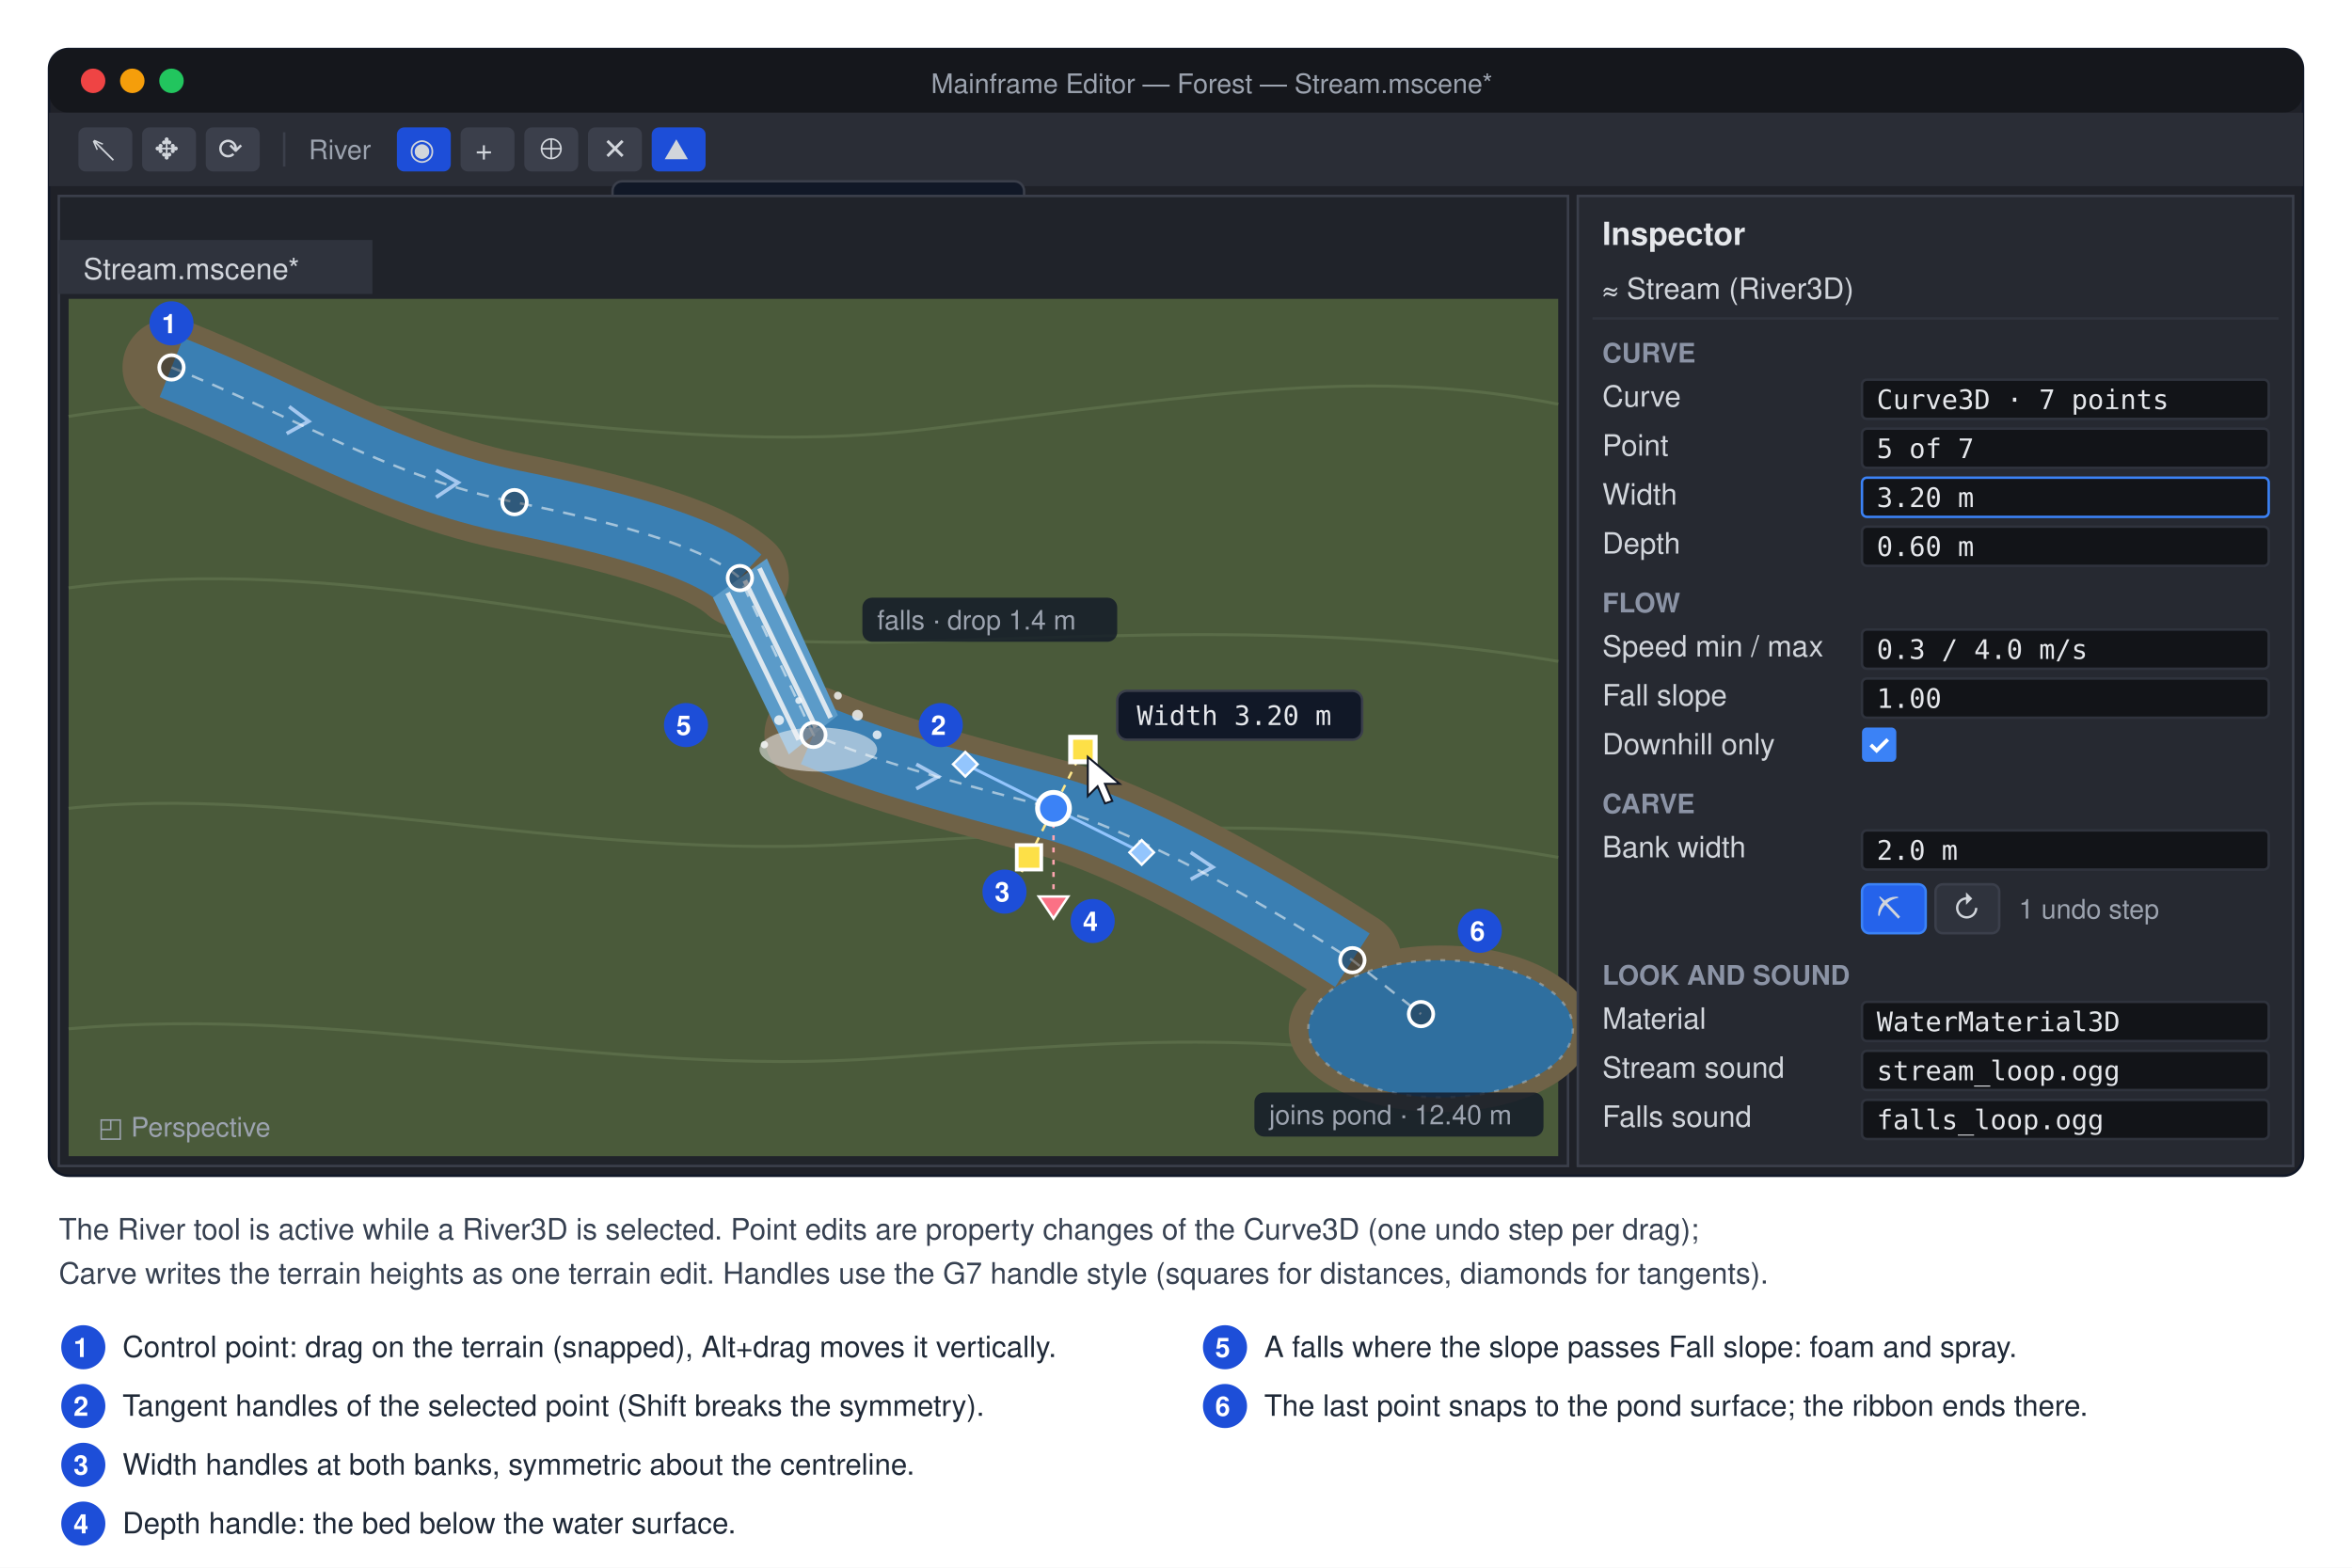
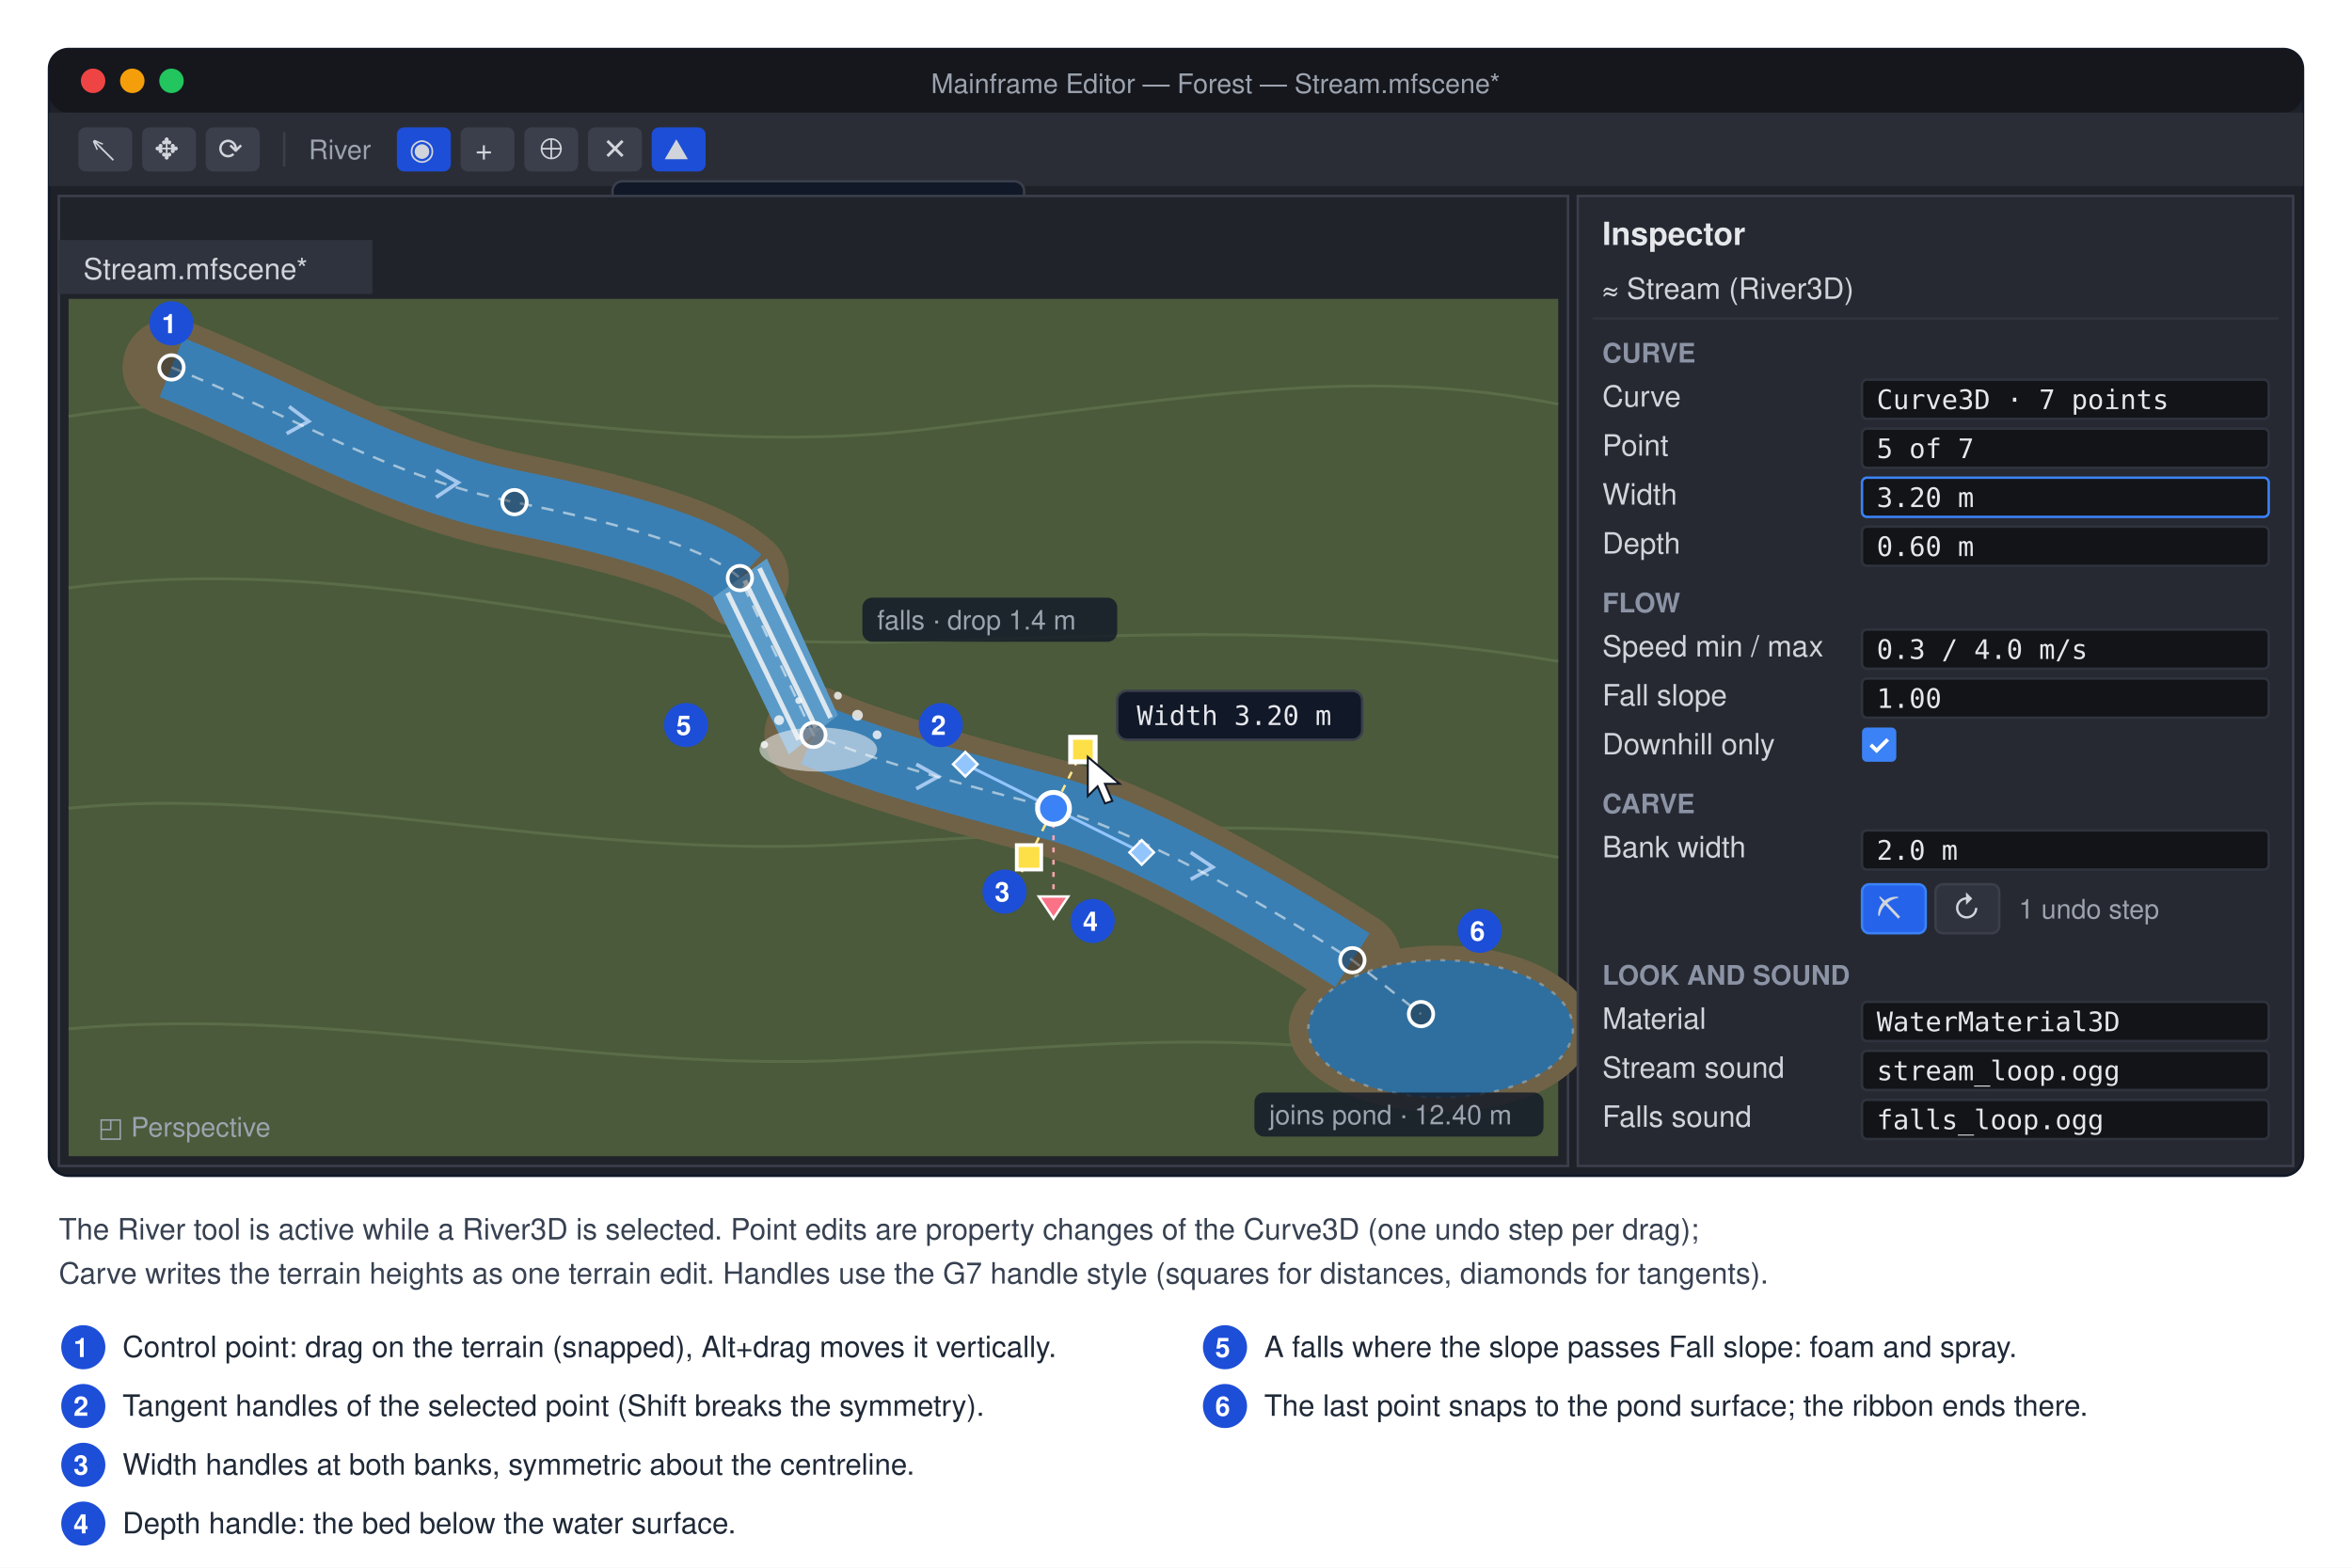
<svg xmlns="http://www.w3.org/2000/svg" viewBox="0 0 960 640" font-family="-apple-system, 'Segoe UI', Helvetica, Arial, sans-serif" font-size="13">
  <rect width="960" height="640" fill="#ffffff" />
  <style>
    .hdr{font-weight:600;font-size:13px;fill:#e5e7eb}
    .grp{font-weight:600;font-size:11px;fill:#8b93a5}
    .t{fill:#d1d5db;font-size:12px}
    .s{fill:#9ca3af;font-size:11px}
    .m{font-family:ui-monospace, Menlo, Consolas, monospace;font-size:11px;fill:#e5e7eb}
    .cap{fill:#374151;font-size:12px}
    .leg{fill:#1f2937;font-size:12px}
    .badge{fill:#1d4ed8}
    .bt{fill:#ffffff;font-size:11px;font-weight:700}
  </style>
  <rect x="20" y="20" width="920" height="460" rx="8" fill="#1f2128" stroke="#111827" />
  <rect x="20" y="20" width="920" height="26" rx="8" fill="#15171c" />
  <circle cx="38" cy="33" r="5" fill="#ef4444" />
  <circle cx="54" cy="33" r="5" fill="#f59e0b" />
  <circle cx="70" cy="33" r="5" fill="#22c55e" />
-   <text x="380" y="38" class="s">Mainframe Editor — Forest — Stream.mscene*</text>
+   <text x="380" y="38" class="s">Mainframe Editor — Forest — Stream.mfscene*</text>
  <rect x="20" y="46" width="920" height="30" fill="#2a2d36" />
  <g>
    <rect x="32" y="52" width="22" height="18" rx="3" fill="#3b3f4b" />
    <text x="38" y="65" class="t">↖</text>
    <rect x="58" y="52" width="22" height="18" rx="3" fill="#3b3f4b" />
    <text x="63" y="65" class="t">✥</text>
    <rect x="84" y="52" width="22" height="18" rx="3" fill="#3b3f4b" />
    <text x="89" y="65" class="t">⟳</text>
    <line x1="116" y1="54" x2="116" y2="68" stroke="#3b3f4b" />
    <text x="126" y="65" class="s">River</text>
    <rect x="162" y="52" width="22" height="18" rx="3" fill="#1d4ed8" />
    <text x="167" y="65" class="t">◉</text>
    <rect x="188" y="52" width="22" height="18" rx="3" fill="#3b3f4b" />
    <text x="194" y="65" class="t">+</text>
    <rect x="214" y="52" width="22" height="18" rx="3" fill="#3b3f4b" />
    <text x="219" y="65" class="t">⊕</text>
    <rect x="240" y="52" width="22" height="18" rx="3" fill="#3b3f4b" />
    <text x="246" y="65" class="t">✕</text>
    <rect x="266" y="52" width="22" height="18" rx="3" fill="#1d4ed8" />
    <text x="271" y="65" class="t">⛰</text>
  </g>
  <rect x="250" y="74" width="168" height="20" rx="4" fill="#111827" stroke="#3b3f4b" />
  <text x="258" y="88" class="s">Snap points to the terrain (S)</text>
  <rect x="24" y="80" width="616" height="396" fill="#20232a" stroke="#3b3f4b" />
  <rect x="24" y="98" width="128" height="22" fill="#2f333d" />
-   <text x="34" y="114" class="t">Stream.mscene*</text>
+   <text x="34" y="114" class="t">Stream.mfscene*</text>
  <rect x="28" y="122" width="608" height="350" fill="#4a5a3a" />
  <g fill="none" stroke="#5a6c48" stroke-width="1.2">
    <path d="M28 170 C150 150, 260 190, 380 175 S560 150, 636 165" />
    <path d="M28 240 C140 225, 250 260, 330 262 S520 250, 636 270" />
    <path d="M28 330 C120 320, 230 350, 340 345 S520 330, 636 350" />
    <path d="M28 420 C140 410, 250 440, 360 432 S520 420, 636 440" />
  </g>
  <text x="40" y="464" class="s">◰ Perspective</text>
  <path d="M70 150 C120 170, 160 195, 210 205 S290 225, 302 236" fill="none" stroke="#6f6247" stroke-width="40" stroke-linecap="round" />
  <path d="M332 300 C360 312, 400 322, 430 330 S510 365, 552 392" fill="none" stroke="#6f6247" stroke-width="40" stroke-linecap="round" />
  <ellipse cx="588" cy="420" rx="62" ry="34" fill="#6f6247" />
  <ellipse cx="588" cy="420" rx="54" ry="28" fill="#2f6f9f" />
  <ellipse cx="588" cy="420" rx="54" ry="28" fill="none" stroke="#e5e7eb" stroke-opacity="0.35" stroke-dasharray="2 4" />
  <path d="M70 150 C120 170, 160 195, 210 205 S290 225, 302 236" fill="none" stroke="#3a7fb3" stroke-width="26" stroke-linecap="butt" />
  <path d="M332 300 C360 312, 400 322, 430 330 S510 365, 552 392" fill="none" stroke="#3a7fb3" stroke-width="26" stroke-linecap="butt" />
  <polygon points="291,244 313,228 342,292 322,308" fill="#5b9bc9" />
  <g stroke="#f3f4f6" stroke-width="2" stroke-opacity="0.85">
    <line x1="297" y1="242" x2="326" y2="302" />
    <line x1="304" y1="237" x2="333" y2="297" />
    <line x1="310" y1="232" x2="339" y2="293" />
  </g>
  <ellipse cx="334" cy="306" rx="24" ry="9" fill="#f3f4f6" fill-opacity="0.55" />
  <g fill="#f9fafb" fill-opacity="0.8">
    <circle cx="318" cy="294" r="2" />
    <circle cx="350" cy="292" r="2.2" />
    <circle cx="342" cy="284" r="1.6" />
    <circle cx="326" cy="286" r="1.4" />
    <circle cx="358" cy="300" r="1.8" />
    <circle cx="312" cy="304" r="1.5" />
  </g>
  <g fill="none" stroke="#bfdbfe" stroke-width="1.5" stroke-opacity="0.8">
    <polyline points="118,166 126,172 117,177" />
    <polyline points="178,192 187,197 178,203" />
    <polyline points="374,312 383,317 374,322" />
    <polyline points="486,348 495,354 486,359" />
  </g>
  <path d="M70 150 C120 170, 160 195, 210 205 S290 225, 302 236 L332 300 C360 312, 400 322, 430 330 S510 365, 552 392 L580 414" fill="none" stroke="#f9fafb" stroke-opacity="0.55" stroke-width="1" stroke-dasharray="5 4" />
  <g fill="#1f2128" fill-opacity="0.4" stroke="#ffffff" stroke-width="1.5">
    <circle cx="70" cy="150" r="5" />
    <circle cx="210" cy="205" r="5" />
    <circle cx="302" cy="236" r="5" />
    <circle cx="332" cy="300" r="5" />
    <circle cx="552" cy="392" r="5" />
    <circle cx="580" cy="414" r="5" />
  </g>
  <g>
    <line x1="394" y1="312" x2="466" y2="348" stroke="#93c5fd" stroke-width="1.2" />
    <polygon points="394,307 399,312 394,317 389,312" fill="#93c5fd" stroke="#ffffff" stroke-width="1" />
    <polygon points="466,343 471,348 466,353 461,348" fill="#93c5fd" stroke="#ffffff" stroke-width="1" />
    <line x1="420" y1="350" x2="442" y2="306" stroke="#fde68a" stroke-dasharray="3 3" />
    <line x1="420" y1="350" x2="417" y2="356" stroke="#fde68a" stroke-dasharray="3 3" />
    <rect x="415" y="345" width="10" height="10" fill="#fde047" stroke="#ffffff" stroke-width="1.5" />
    <rect x="437" y="301" width="10" height="10" fill="#fde047" stroke="#ffffff" stroke-width="2" />
    <line x1="430" y1="336" x2="430" y2="366" stroke="#fda4af" stroke-dasharray="2 3" />
    <polygon points="424,366 436,366 430,375" fill="#fb7185" stroke="#ffffff" stroke-width="1" />
    <circle cx="430" cy="330" r="6.5" fill="#3b82f6" stroke="#ffffff" stroke-width="2" />
    <polygon points="444,309 444,325 448,321 451,328 454,327 451,320 457,320" fill="#ffffff" stroke="#111827" stroke-width="0.8" />
    <rect x="456" y="282" width="100" height="20" rx="4" fill="#111827" stroke="#3b3f4b" />
    <text x="464" y="296" class="m">Width 3.20 m</text>
  </g>
  <rect x="352" y="244" width="104" height="18" rx="4" fill="#111827" fill-opacity="0.8" />
  <text x="358" y="257" class="s">falls · drop 1.4 m</text>
  <rect x="512" y="446" width="118" height="18" rx="4" fill="#111827" fill-opacity="0.8" />
  <text x="518" y="459" class="s">joins pond · 12.40 m</text>
  <g>
    <circle cx="70" cy="132" r="9" class="badge" />
    <text x="66" y="136" class="bt">1</text>
    <circle cx="384" cy="296" r="9" class="badge" />
    <text x="380" y="300" class="bt">2</text>
    <circle cx="410" cy="364" r="9" class="badge" />
    <text x="406" y="368" class="bt">3</text>
    <circle cx="446" cy="376" r="9" class="badge" />
    <text x="442" y="380" class="bt">4</text>
    <circle cx="280" cy="296" r="9" class="badge" />
    <text x="276" y="300" class="bt">5</text>
    <circle cx="604" cy="380" r="9" class="badge" />
    <text x="600" y="384" class="bt">6</text>
  </g>
  <rect x="644" y="80" width="292" height="396" fill="#262931" stroke="#3b3f4b" />
  <text x="654" y="100" class="hdr">Inspector</text>
  <text x="654" y="122" class="t">≈ Stream (River3D)</text>
  <line x1="650" y1="130" x2="930" y2="130" stroke="#2f333d" />
  <text x="654" y="148" class="grp">CURVE</text>
  <text x="654" y="166" class="t">Curve</text>
  <rect x="760" y="155" width="166" height="16" rx="2" fill="#121418" stroke="#2f333d" />
  <text x="766" y="167" class="m">Curve3D · 7 points</text>
  <text x="654" y="186" class="t">Point</text>
  <rect x="760" y="175" width="166" height="16" rx="2" fill="#121418" stroke="#2f333d" />
  <text x="766" y="187" class="m">5 of 7</text>
  <text x="654" y="206" class="t">Width</text>
  <rect x="760" y="195" width="166" height="16" rx="2" fill="#121418" stroke="#3b82f6" />
  <text x="766" y="207" class="m">3.20 m</text>
  <text x="654" y="226" class="t">Depth</text>
  <rect x="760" y="215" width="166" height="16" rx="2" fill="#121418" stroke="#2f333d" />
  <text x="766" y="227" class="m">0.60 m</text>
  <text x="654" y="250" class="grp">FLOW</text>
  <text x="654" y="268" class="t">Speed min / max</text>
  <rect x="760" y="257" width="166" height="16" rx="2" fill="#121418" stroke="#2f333d" />
  <text x="766" y="269" class="m">0.3 / 4.0 m/s</text>
  <text x="654" y="288" class="t">Fall slope</text>
  <rect x="760" y="277" width="166" height="16" rx="2" fill="#121418" stroke="#2f333d" />
  <text x="766" y="289" class="m">1.00</text>
  <text x="654" y="308" class="t">Downhill only</text>
  <rect x="760" y="297" width="14" height="14" rx="2" fill="#3b82f6" />
  <text x="762" y="308" class="bt">✓</text>
  <text x="654" y="332" class="grp">CARVE</text>
  <text x="654" y="350" class="t">Bank width</text>
  <rect x="760" y="339" width="166" height="16" rx="2" fill="#121418" stroke="#2f333d" />
  <text x="766" y="351" class="m">2.0 m</text>
  <rect x="760" y="361" width="26" height="20" rx="3" fill="#2563eb" stroke="#3b82f6" />
  <text x="766" y="375" class="t">⛏</text>
  <rect x="790" y="361" width="26" height="20" rx="3" fill="#2f333d" stroke="#3b3f4b" />
  <text x="797" y="375" class="t">↻</text>
  <text x="824" y="375" class="s">1 undo step</text>
  <text x="654" y="402" class="grp">LOOK AND SOUND</text>
  <text x="654" y="420" class="t">Material</text>
  <rect x="760" y="409" width="166" height="16" rx="2" fill="#121418" stroke="#2f333d" />
  <text x="766" y="421" class="m">WaterMaterial3D</text>
  <text x="654" y="440" class="t">Stream sound</text>
  <rect x="760" y="429" width="166" height="16" rx="2" fill="#121418" stroke="#2f333d" />
  <text x="766" y="441" class="m">stream_loop.ogg</text>
  <text x="654" y="460" class="t">Falls sound</text>
  <rect x="760" y="449" width="166" height="16" rx="2" fill="#121418" stroke="#2f333d" />
  <text x="766" y="461" class="m">falls_loop.ogg</text>
  <text x="24" y="506" class="cap">The River tool is active while a River3D is selected. Point edits are property changes of the Curve3D (one undo step per drag);</text>
  <text x="24" y="524" class="cap">Carve writes the terrain heights as one terrain edit. Handles use the G7 handle style (squares for distances, diamonds for tangents).</text>
  <g>
    <circle cx="34" cy="550" r="9" class="badge" />
    <text x="30" y="554" class="bt">1</text>
    <text x="50" y="554" class="leg">Control point: drag on the terrain (snapped), Alt+drag moves it vertically.</text>
    <circle cx="34" cy="574" r="9" class="badge" />
    <text x="30" y="578" class="bt">2</text>
    <text x="50" y="578" class="leg">Tangent handles of the selected point (Shift breaks the symmetry).</text>
    <circle cx="34" cy="598" r="9" class="badge" />
    <text x="30" y="602" class="bt">3</text>
    <text x="50" y="602" class="leg">Width handles at both banks, symmetric about the centreline.</text>
    <circle cx="34" cy="622" r="9" class="badge" />
    <text x="30" y="626" class="bt">4</text>
    <text x="50" y="626" class="leg">Depth handle: the bed below the water surface.</text>
    <circle cx="500" cy="550" r="9" class="badge" />
    <text x="496" y="554" class="bt">5</text>
    <text x="516" y="554" class="leg">A falls where the slope passes Fall slope: foam and spray.</text>
    <circle cx="500" cy="574" r="9" class="badge" />
    <text x="496" y="578" class="bt">6</text>
    <text x="516" y="578" class="leg">The last point snaps to the pond surface; the ribbon ends there.</text>
  </g>
</svg>
